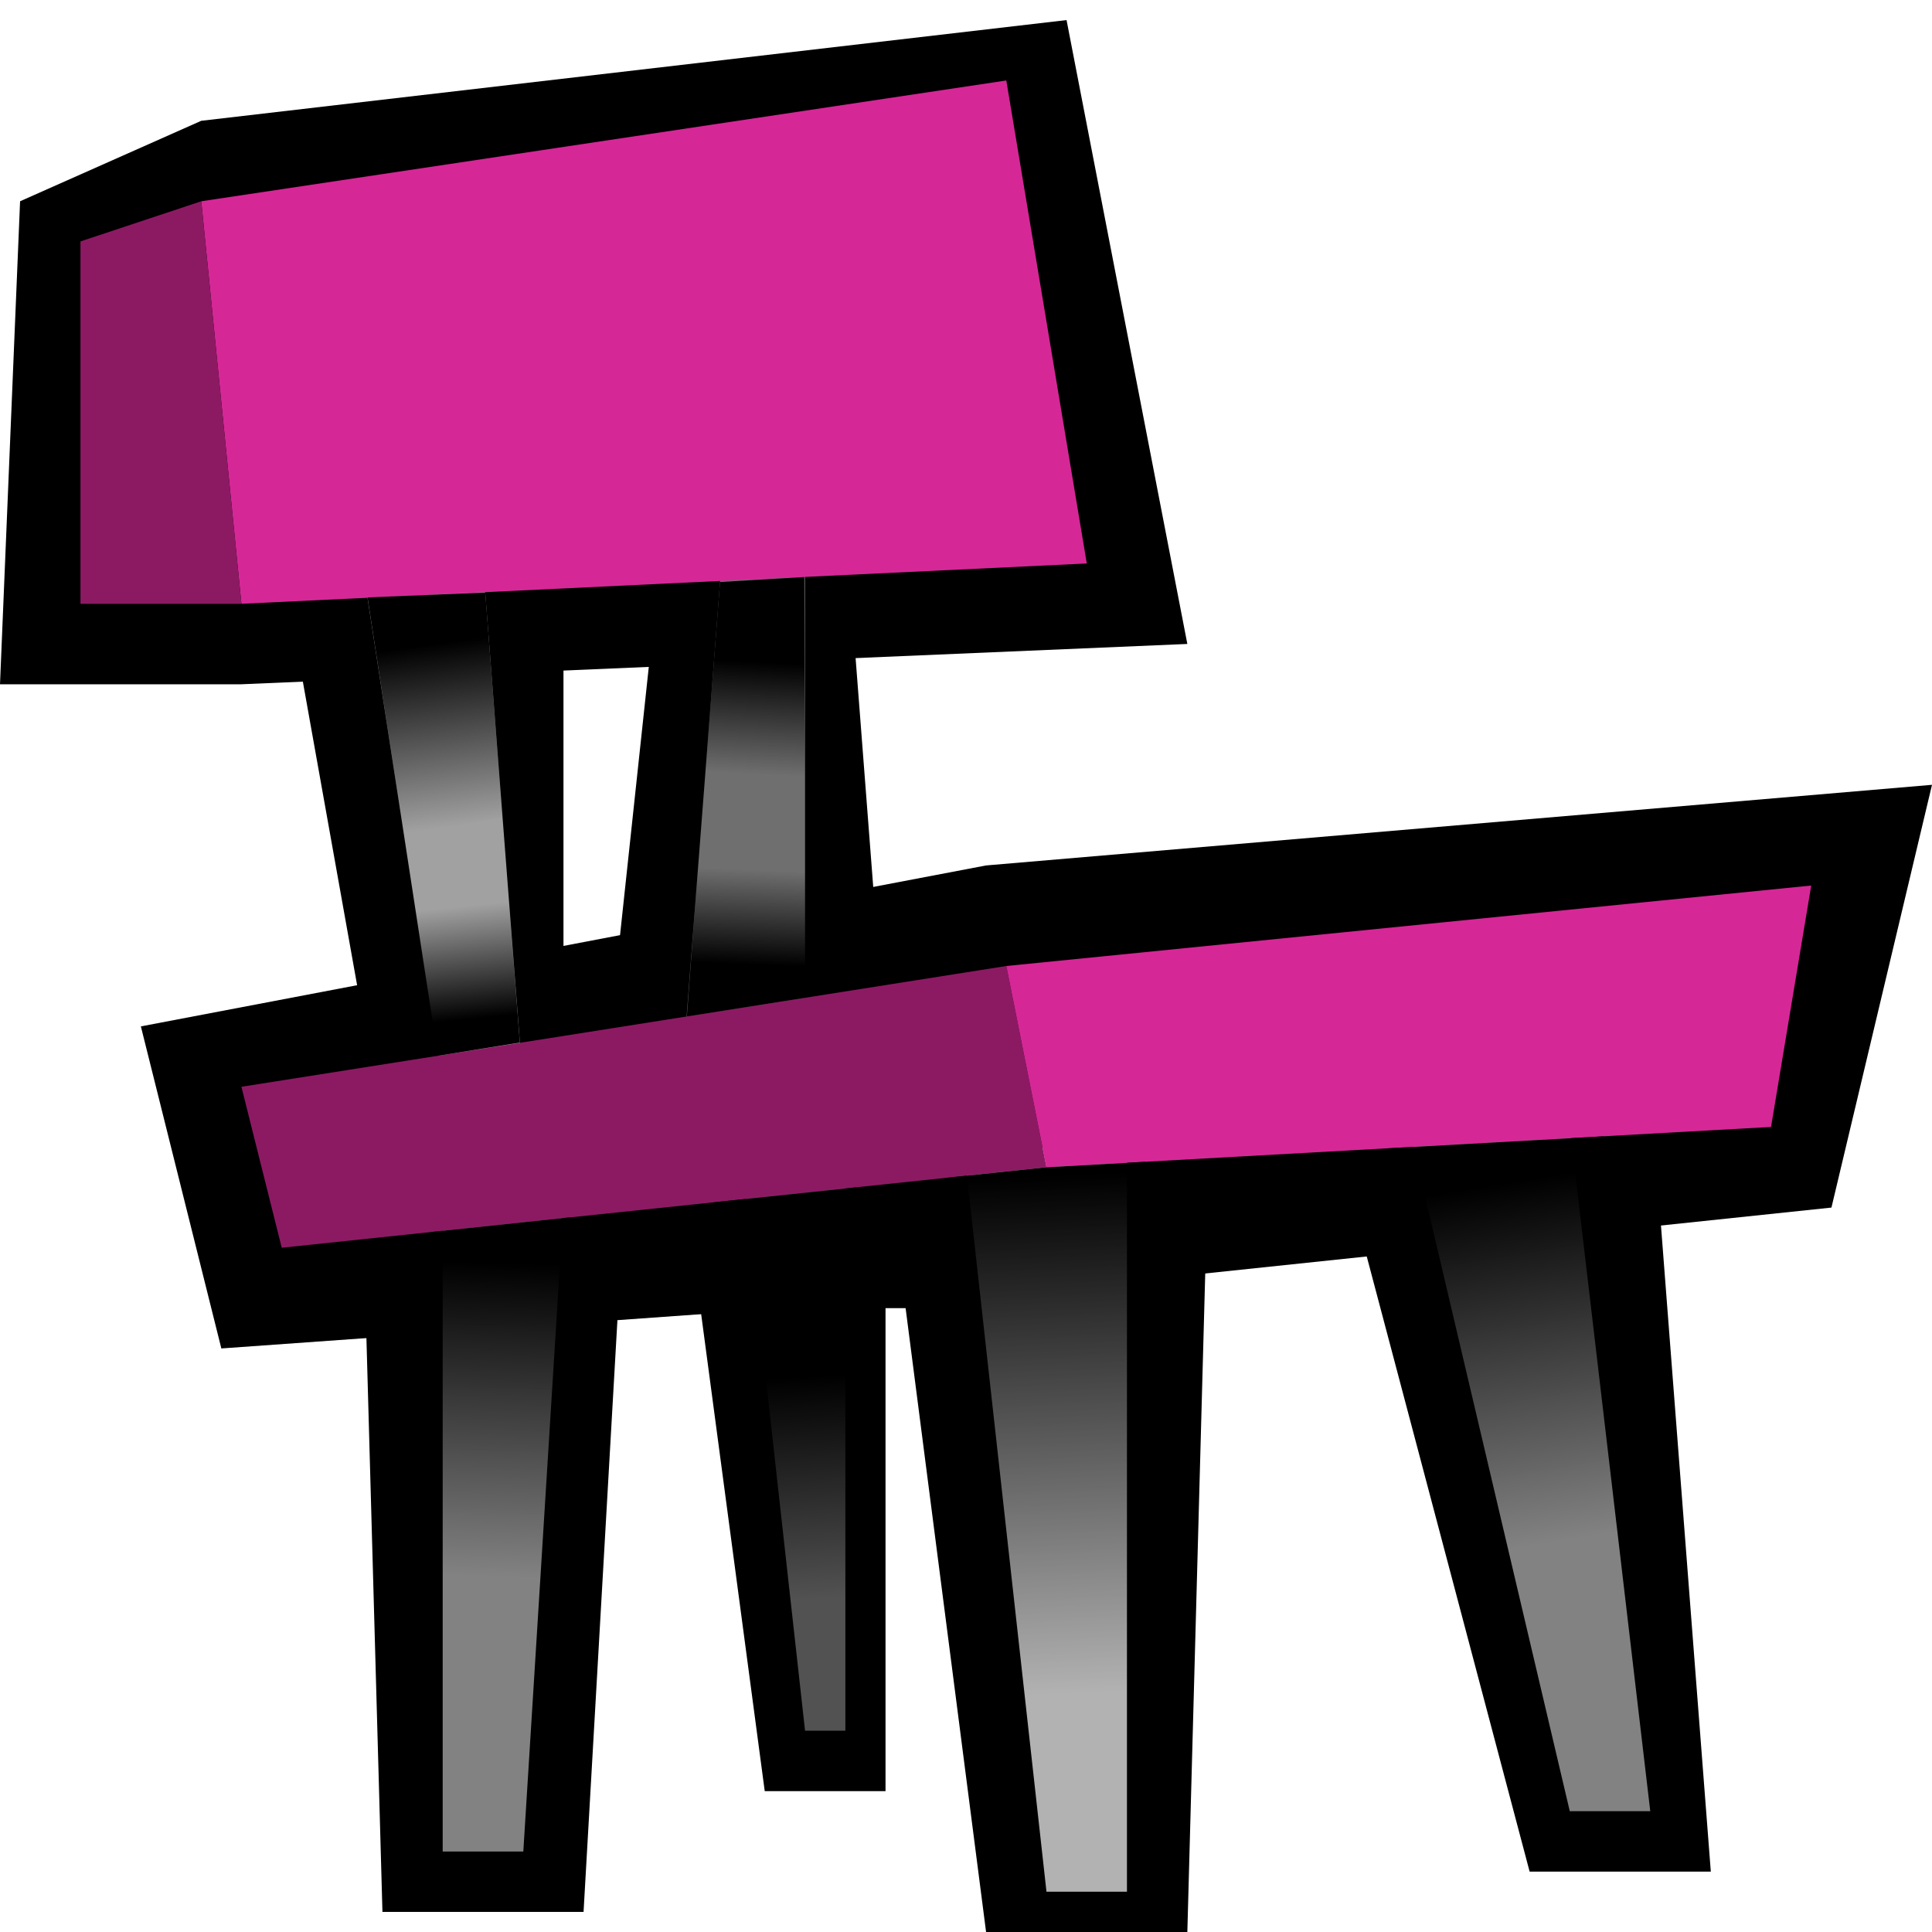
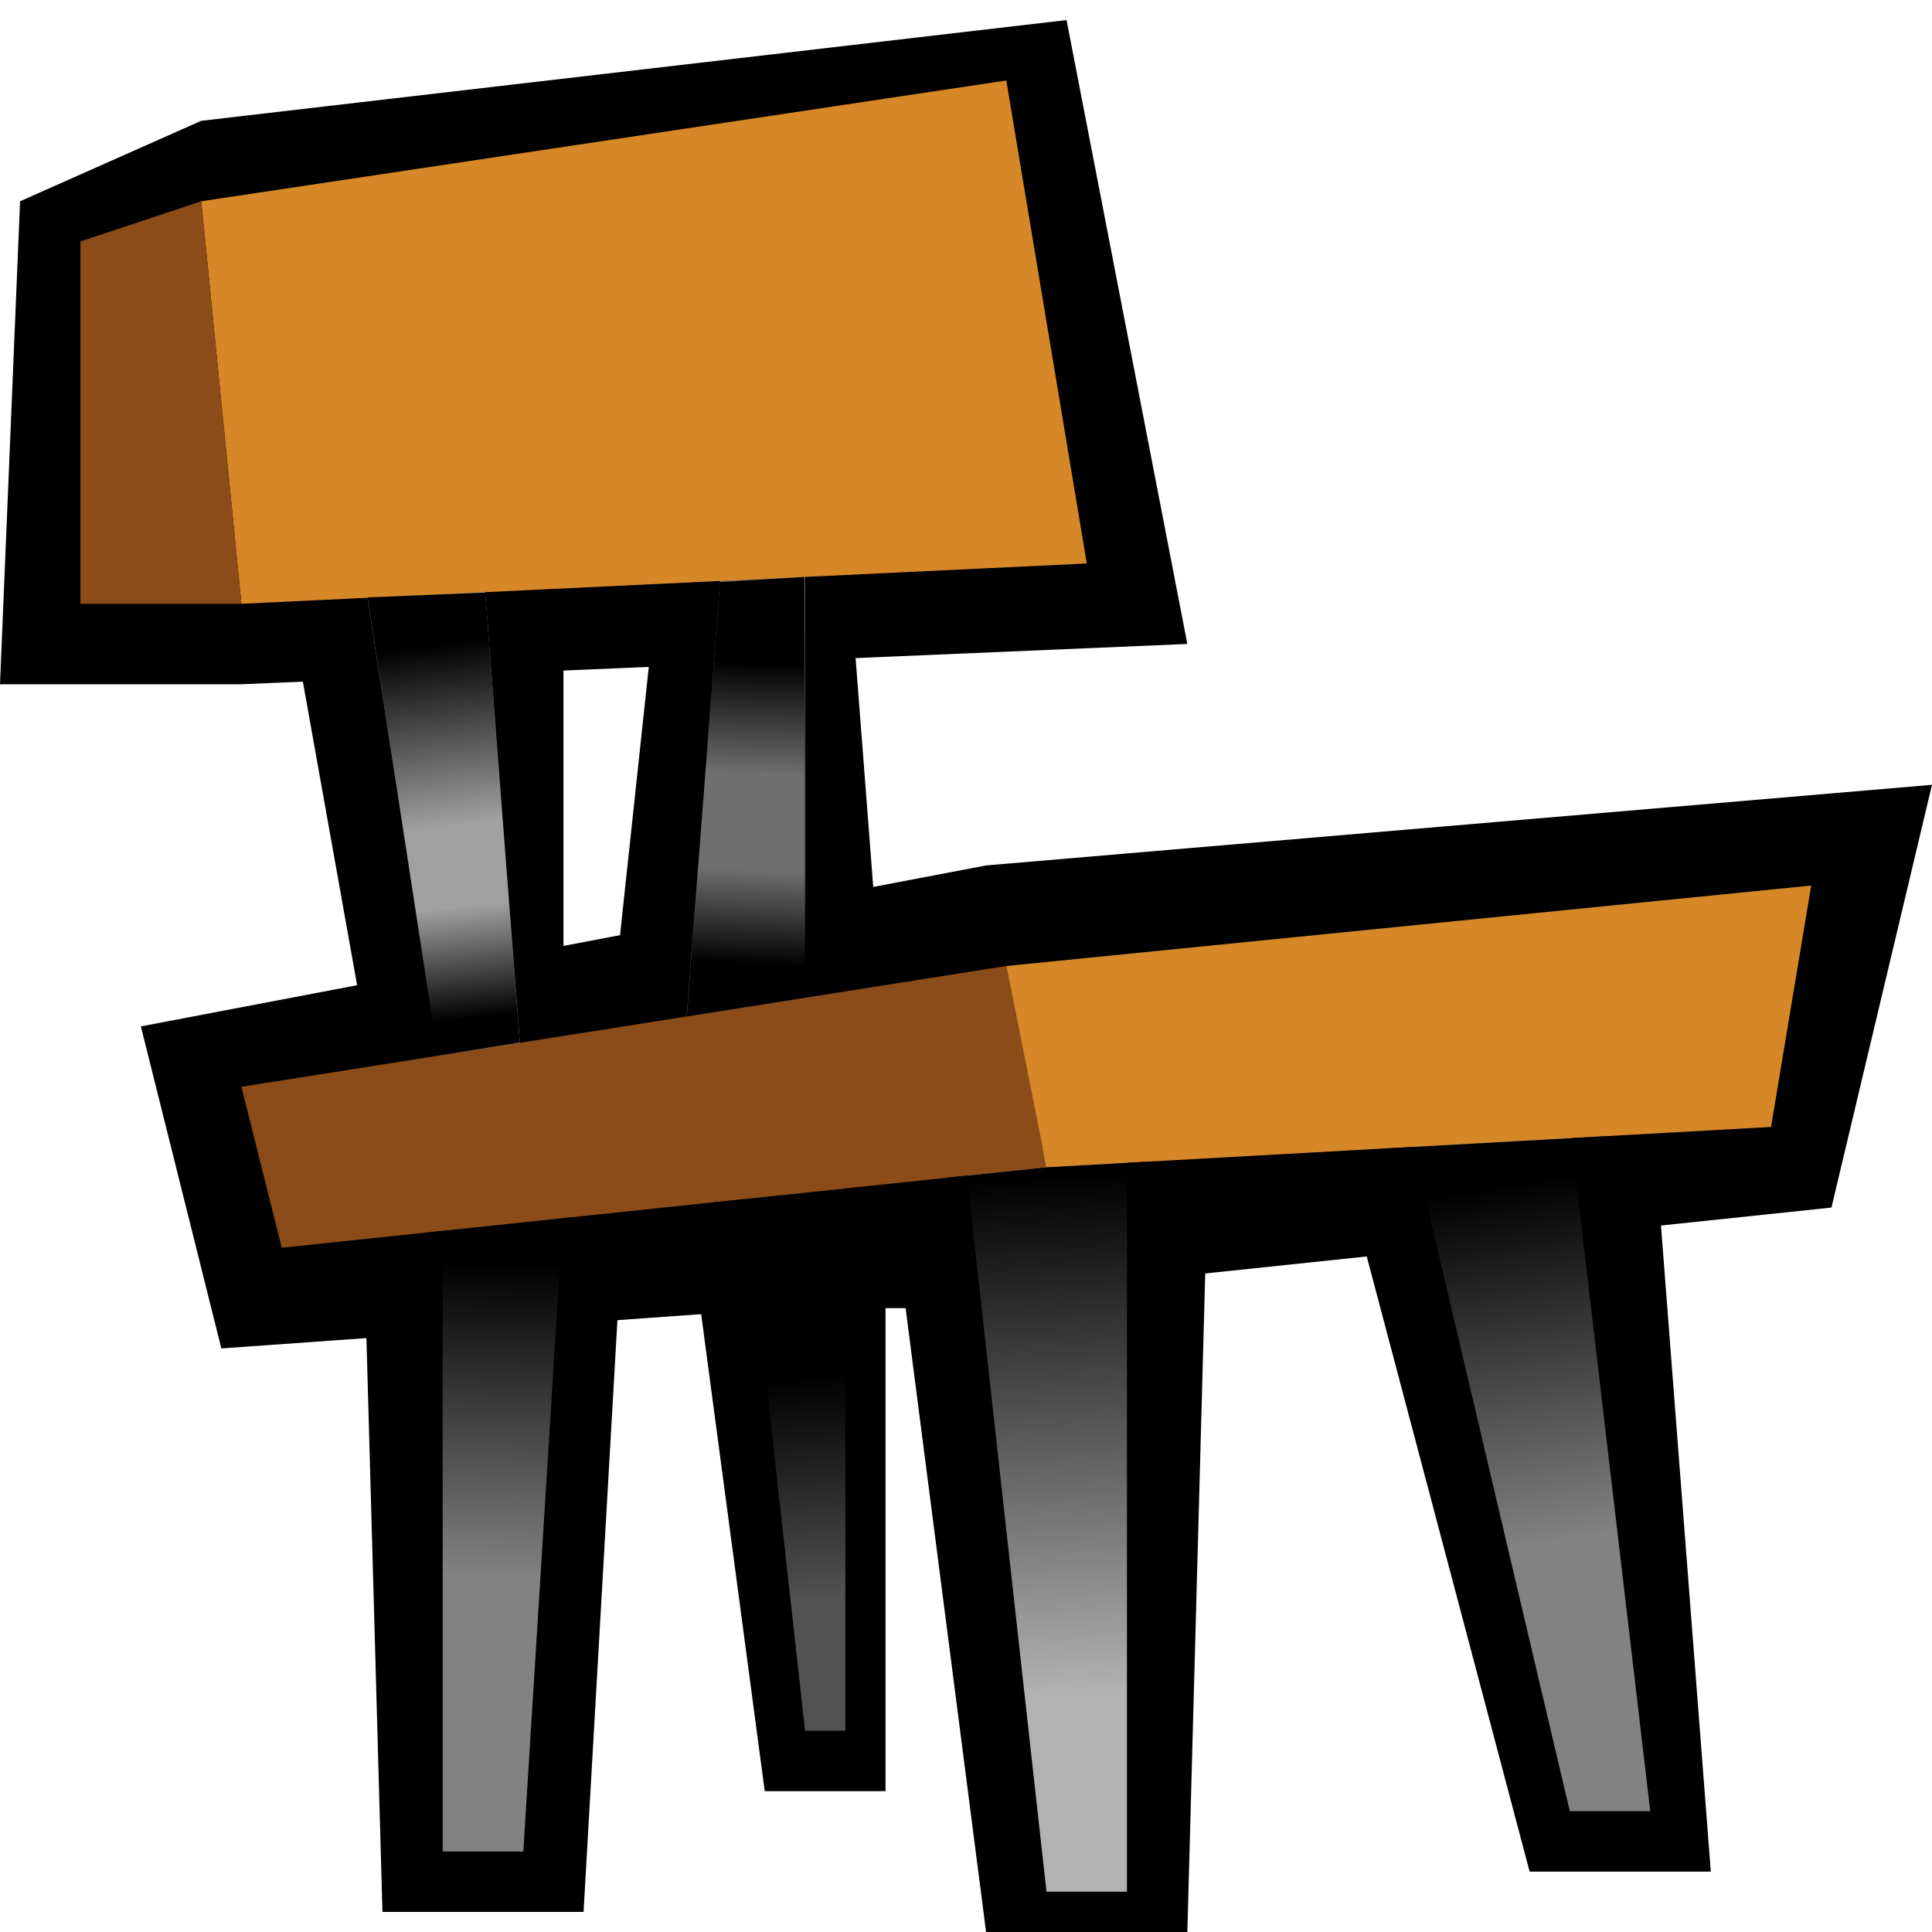
- <svg xmlns="http://www.w3.org/2000/svg" xmlns:xlink="http://www.w3.org/1999/xlink" id="svg8" version="1.1" viewBox="0 0 12.7 12.7" height="48" width="48">
+ <svg xmlns="http://www.w3.org/2000/svg" xmlns:xlink="http://www.w3.org/1999/xlink" width="48" height="48" viewBox="0 0 12.7 12.7" version="1.1" id="svg8">
  <defs id="defs2">
    <linearGradient id="linearGradient970">
-       <stop id="stop966" offset="0" style="stop-color:#000000;stop-opacity:1;" />
-       <stop id="stop968" offset="1" style="stop-color:#000000;stop-opacity:0;" />
+       <stop style="stop-color:#000000;stop-opacity:1;" offset="0" id="stop966" />
+       <stop style="stop-color:#000000;stop-opacity:0;" offset="1" id="stop968" />
    </linearGradient>
    <linearGradient id="linearGradient960">
-       <stop id="stop956" offset="0" style="stop-color:#000000;stop-opacity:1;" />
-       <stop id="stop958" offset="1" style="stop-color:#000000;stop-opacity:0;" />
+       <stop style="stop-color:#000000;stop-opacity:1;" offset="0" id="stop956" />
+       <stop style="stop-color:#000000;stop-opacity:0;" offset="1" id="stop958" />
    </linearGradient>
    <linearGradient id="linearGradient952">
-       <stop id="stop948" offset="0" style="stop-color:#000000;stop-opacity:1;" />
-       <stop id="stop950" offset="1" style="stop-color:#000000;stop-opacity:0;" />
+       <stop style="stop-color:#000000;stop-opacity:1;" offset="0" id="stop948" />
+       <stop style="stop-color:#000000;stop-opacity:0;" offset="1" id="stop950" />
    </linearGradient>
    <linearGradient id="linearGradient944">
-       <stop id="stop940" offset="0" style="stop-color:#000000;stop-opacity:1;" />
-       <stop id="stop942" offset="1" style="stop-color:#000000;stop-opacity:0;" />
+       <stop style="stop-color:#000000;stop-opacity:1;" offset="0" id="stop940" />
+       <stop style="stop-color:#000000;stop-opacity:0;" offset="1" id="stop942" />
    </linearGradient>
    <linearGradient id="linearGradient936">
-       <stop id="stop932" offset="0" style="stop-color:#000000;stop-opacity:1;" />
-       <stop id="stop934" offset="1" style="stop-color:#000000;stop-opacity:0;" />
+       <stop style="stop-color:#000000;stop-opacity:1;" offset="0" id="stop932" />
+       <stop style="stop-color:#000000;stop-opacity:0;" offset="1" id="stop934" />
    </linearGradient>
-     <linearGradient gradientUnits="userSpaceOnUse" y2="5.432" x2="2.994" y1="4.236" x1="2.837" id="linearGradient938" xlink:href="#linearGradient936" />
-     <linearGradient gradientUnits="userSpaceOnUse" y2="5.092" x2="4.969" y1="4.352" x1="5.006" id="linearGradient946" xlink:href="#linearGradient944" />
-     <linearGradient gradientUnits="userSpaceOnUse" y2="5.717" x2="4.949" y1="6.341" x1="4.923" id="linearGradient954" xlink:href="#linearGradient952" />
-     <linearGradient gradientUnits="userSpaceOnUse" y2="5.96" x2="3.022" y1="6.698" x1="3.096" id="linearGradient962" xlink:href="#linearGradient960" />
-     <linearGradient gradientUnits="userSpaceOnUse" y2="10.359" x2="3.177" y1="8.302" x1="3.231" id="linearGradient972" xlink:href="#linearGradient970" />
-     <linearGradient gradientTransform="translate(2.063158,-0.3285751)" xlink:href="#linearGradient970" id="linearGradient972-1" x1="3.229" y1="9.376" x2="3.31" y2="10.84" gradientUnits="userSpaceOnUse" />
-     <linearGradient gradientTransform="translate(3.650658,-0.5931585)" xlink:href="#linearGradient970" id="linearGradient972-9" x1="3.233" y1="8.319" x2="3.376" y2="11.728" gradientUnits="userSpaceOnUse" />
-     <linearGradient gradientTransform="translate(6.561075,-0.5931585)" xlink:href="#linearGradient970" id="linearGradient972-0" x1="3.325" y1="8.373" x2="3.703" y2="10.721" gradientUnits="userSpaceOnUse" />
+     <linearGradient xlink:href="#linearGradient936" id="linearGradient938" x1="2.837" y1="4.236" x2="2.994" y2="5.432" gradientUnits="userSpaceOnUse" />
+     <linearGradient xlink:href="#linearGradient944" id="linearGradient946" x1="5.006" y1="4.352" x2="4.969" y2="5.092" gradientUnits="userSpaceOnUse" />
+     <linearGradient xlink:href="#linearGradient952" id="linearGradient954" x1="4.923" y1="6.341" x2="4.949" y2="5.717" gradientUnits="userSpaceOnUse" />
+     <linearGradient xlink:href="#linearGradient960" id="linearGradient962" x1="3.096" y1="6.698" x2="3.022" y2="5.96" gradientUnits="userSpaceOnUse" />
+     <linearGradient xlink:href="#linearGradient970" id="linearGradient972" x1="3.231" y1="8.302" x2="3.177" y2="10.359" gradientUnits="userSpaceOnUse" />
+     <linearGradient gradientUnits="userSpaceOnUse" y2="10.84" x2="3.31" y1="9.376" x1="3.229" id="linearGradient972-1" xlink:href="#linearGradient970" gradientTransform="translate(2.063158,-0.3285751)" />
+     <linearGradient gradientUnits="userSpaceOnUse" y2="11.728" x2="3.376" y1="8.319" x1="3.233" id="linearGradient972-9" xlink:href="#linearGradient970" gradientTransform="translate(3.650658,-0.5931585)" />
+     <linearGradient gradientUnits="userSpaceOnUse" y2="10.721" x2="3.703" y1="8.373" x1="3.325" id="linearGradient972-0" xlink:href="#linearGradient970" gradientTransform="translate(6.561075,-0.5931585)" />
  </defs>
-   <g style="display:none;opacity:0.511" id="layer1">
-     <path d="M 6.532,0.336 0.665,1.133 1.242,3.862 2.136,3.672 2.813,6.798 2.195,6.879 2.481,7.76 3.282,7.607 3.617,12.35 4.113,12.26 4.049,7.554 4.812,7.478 5.289,11.646 5.791,11.604 5.472,7.342 6.511,7.157 7.187,12.291 7.666,12.252 7.373,7.092 8.942,6.885 9.58,11.734 10.225,11.673 9.788,6.701 10.712,6.556 10.607,5.578 6.217,6.205 5.767,2.976 7.187,2.74 Z M 5.117,3.105 5.414,6.281 3.519,6.579 2.946,3.512 Z" style="fill:#b67c39;fill-opacity:1;stroke:#000000;stroke-width:0.38px;stroke-linecap:butt;stroke-linejoin:miter;stroke-opacity:1" id="path10" />
+   <g id="layer1" style="display:none;opacity:0.511">
+     <path id="path10" style="fill:#b67c39;fill-opacity:1;stroke:#000000;stroke-width:0.38px;stroke-linecap:butt;stroke-linejoin:miter;stroke-opacity:1" d="M 6.532,0.336 0.665,1.133 1.242,3.862 2.136,3.672 2.813,6.798 2.195,6.879 2.481,7.76 3.282,7.607 3.617,12.35 4.113,12.26 4.049,7.554 4.812,7.478 5.289,11.646 5.791,11.604 5.472,7.342 6.511,7.157 7.187,12.291 7.666,12.252 7.373,7.092 8.942,6.885 9.58,11.734 10.225,11.673 9.788,6.701 10.712,6.556 10.607,5.578 6.217,6.205 5.767,2.976 7.187,2.74 Z M 5.117,3.105 5.414,6.281 3.519,6.579 2.946,3.512 Z" />
  </g>
  <g id="layer3">
-     <path id="path885" d="M 0.926,6.747 1.455,8.864 7.011,8.467 12.039,7.938 12.7,5.159 6.482,5.689 Z" style="fill:#000000;fill-opacity:1;stroke:none;stroke-width:0.265px;stroke-linecap:butt;stroke-linejoin:miter;stroke-opacity:1" />
-     <path id="path887" d="M 0.132,1.323 0,4.498 H 1.587 L 7.805,4.233 7.011,0.132 1.323,0.794 Z" style="fill:#000000;fill-opacity:1;stroke:none;stroke-width:0.265px;stroke-linecap:butt;stroke-linejoin:miter;stroke-opacity:1" />
-     <path id="path889" d="M 1.852,3.704 2.514,7.408 3.704,7.144 V 3.44 Z" style="fill:#000000;fill-opacity:1;stroke:none;stroke-width:0.265px;stroke-linecap:butt;stroke-linejoin:miter;stroke-opacity:1" />
-     <path id="path891" d="M 4.366,3.44 3.969,7.144 5.821,6.879 5.556,3.44 Z" style="fill:#000000;fill-opacity:1;stroke:none;stroke-width:0.265px;stroke-linecap:butt;stroke-linejoin:miter;stroke-opacity:1" />
-     <path id="path893" d="M 2.381,7.805 2.514,12.568 H 3.836 L 4.101,7.938 4.498,7.805 5.027,11.774 h 0.794 V 8.599 H 5.953 L 6.482,12.7 H 7.805 L 7.938,7.805 h 0.926 l 1.191,4.498 h 1.191 L 10.848,7.144 Z" style="fill:#000000;fill-opacity:1;stroke:none;stroke-width:0.265px;stroke-linecap:butt;stroke-linejoin:miter;stroke-opacity:1" />
+     <path style="fill:#000000;fill-opacity:1;stroke:none;stroke-width:0.265px;stroke-linecap:butt;stroke-linejoin:miter;stroke-opacity:1" d="M 0.926,6.747 1.455,8.864 7.011,8.467 12.039,7.938 12.7,5.159 6.482,5.689 Z" id="path885" />
+     <path style="fill:#000000;fill-opacity:1;stroke:none;stroke-width:0.265px;stroke-linecap:butt;stroke-linejoin:miter;stroke-opacity:1" d="M 0.132,1.323 0,4.498 H 1.587 L 7.805,4.233 7.011,0.132 1.323,0.794 Z" id="path887" />
+     <path style="fill:#000000;fill-opacity:1;stroke:none;stroke-width:0.265px;stroke-linecap:butt;stroke-linejoin:miter;stroke-opacity:1" d="M 1.852,3.704 2.514,7.408 3.704,7.144 V 3.44 Z" id="path889" />
+     <path style="fill:#000000;fill-opacity:1;stroke:none;stroke-width:0.265px;stroke-linecap:butt;stroke-linejoin:miter;stroke-opacity:1" d="M 4.366,3.44 3.969,7.144 5.821,6.879 5.556,3.44 Z" id="path891" />
+     <path style="fill:#000000;fill-opacity:1;stroke:none;stroke-width:0.265px;stroke-linecap:butt;stroke-linejoin:miter;stroke-opacity:1" d="M 2.381,7.805 2.514,12.568 H 3.836 L 4.101,7.938 4.498,7.805 5.027,11.774 h 0.794 V 8.599 H 5.953 L 6.482,12.7 H 7.805 L 7.938,7.805 h 0.926 l 1.191,4.498 h 1.191 L 10.848,7.144 Z" id="path893" />
  </g>
-   <g style="display:inline" id="layer2">
-     <path id="path57" d="m 4.763,3.44 -0.265,3.44 0.794,-0.265 v -3.175 z" style="fill:#6f6f6f;fill-opacity:1;stroke:none;stroke-width:0.265px;stroke-linecap:butt;stroke-linejoin:miter;stroke-opacity:1" />
-     <path id="path55" d="M 2.381,3.704 2.91,7.144 H 3.44 L 3.175,3.704 Z" style="fill:#a1a1a1;fill-opacity:1;stroke:none;stroke-width:0.265px;stroke-linecap:butt;stroke-linejoin:miter;stroke-opacity:1" />
-     <path style="fill:#525252;fill-opacity:1;stroke:none;stroke-width:0.265px;stroke-linecap:butt;stroke-linejoin:miter;stroke-opacity:1" d="m 4.895,7.805 0.397,3.572 0.265,10e-7 V 7.673 Z" id="path26-1" />
-     <path id="path18" d="M 1.323,1.323 1.587,3.969 7.144,3.704 6.615,0.529 Z" style="fill:#d62797;fill-opacity:1;stroke:none;stroke-width:0.265px;stroke-linecap:butt;stroke-linejoin:miter;stroke-opacity:1" />
-     <path id="path26" d="m 2.91,7.938 v 4.233 H 3.44 L 3.704,7.938 Z" style="fill:#828282;fill-opacity:1;stroke:none;stroke-width:0.265px;stroke-linecap:butt;stroke-linejoin:miter;stroke-opacity:1" />
-     <path style="fill:#b2b2b2;fill-opacity:1;stroke:none;stroke-width:0.265px;stroke-linecap:butt;stroke-linejoin:miter;stroke-opacity:1" d="M 6.35,7.673 6.879,12.435 H 7.408 V 7.408 Z" id="path26-0" />
-     <path style="fill:#828282;fill-opacity:1;stroke:none;stroke-width:0.265px;stroke-linecap:butt;stroke-linejoin:miter;stroke-opacity:1" d="M 9.26,7.408 10.319,11.906 h 0.529 L 10.319,7.408 Z" id="path26-7" />
-     <path id="path22" d="M 1.587,7.144 1.852,8.202 6.879,7.673 6.615,6.35 Z" style="fill:#8c1a63;fill-opacity:1;stroke:none;stroke-width:0.265px;stroke-linecap:butt;stroke-linejoin:miter;stroke-opacity:1" />
-     <path id="path24" d="M 6.879,7.673 11.642,7.408 11.906,5.821 6.615,6.35 Z" style="fill:#d62797;fill-opacity:1;stroke:none;stroke-width:0.265px;stroke-linecap:butt;stroke-linejoin:miter;stroke-opacity:1" />
-     <path id="path882" d="M 1.323,1.323 0.529,1.587 V 3.969 H 1.587 Z" style="fill:#8c1a63;fill-opacity:1;stroke:none;stroke-width:0.265px;stroke-linecap:butt;stroke-linejoin:miter;stroke-opacity:1" />
+   <g id="layer2" style="display:inline">
+     <path style="fill:#6f6f6f;fill-opacity:1;stroke:none;stroke-width:0.265px;stroke-linecap:butt;stroke-linejoin:miter;stroke-opacity:1" d="m 4.763,3.44 -0.265,3.44 0.794,-0.265 v -3.175 z" id="path57" />
+     <path style="fill:#a1a1a1;fill-opacity:1;stroke:none;stroke-width:0.265px;stroke-linecap:butt;stroke-linejoin:miter;stroke-opacity:1" d="M 2.381,3.704 2.91,7.144 H 3.44 L 3.175,3.704 Z" id="path55" />
+     <path id="path26-1" d="m 4.895,7.805 0.397,3.572 0.265,10e-7 V 7.673 Z" style="fill:#525252;fill-opacity:1;stroke:none;stroke-width:0.265px;stroke-linecap:butt;stroke-linejoin:miter;stroke-opacity:1" />
+     <path style="fill:#d68727;fill-opacity:1;stroke:none;stroke-width:0.265px;stroke-linecap:butt;stroke-linejoin:miter;stroke-opacity:1" d="M 1.323,1.323 1.587,3.969 7.144,3.704 6.615,0.529 Z" id="path18" />
+     <path style="fill:#828282;fill-opacity:1;stroke:none;stroke-width:0.265px;stroke-linecap:butt;stroke-linejoin:miter;stroke-opacity:1" d="m 2.91,7.938 v 4.233 H 3.44 L 3.704,7.938 Z" id="path26" />
+     <path id="path26-0" d="M 6.35,7.673 6.879,12.435 H 7.408 V 7.408 Z" style="fill:#b2b2b2;fill-opacity:1;stroke:none;stroke-width:0.265px;stroke-linecap:butt;stroke-linejoin:miter;stroke-opacity:1" />
+     <path id="path26-7" d="M 9.26,7.408 10.319,11.906 h 0.529 L 10.319,7.408 Z" style="fill:#828282;fill-opacity:1;stroke:none;stroke-width:0.265px;stroke-linecap:butt;stroke-linejoin:miter;stroke-opacity:1" />
+     <path style="fill:#8c4c1a;fill-opacity:1;stroke:none;stroke-width:0.265px;stroke-linecap:butt;stroke-linejoin:miter;stroke-opacity:1" d="M 1.587,7.144 1.852,8.202 6.879,7.673 6.615,6.35 Z" id="path22" />
+     <path style="fill:#d68727;fill-opacity:1;stroke:none;stroke-width:0.265px;stroke-linecap:butt;stroke-linejoin:miter;stroke-opacity:1" d="M 6.879,7.673 11.642,7.408 11.906,5.821 6.615,6.35 Z" id="path24" />
+     <path style="fill:#8c4c1a;fill-opacity:1;stroke:none;stroke-width:0.265px;stroke-linecap:butt;stroke-linejoin:miter;stroke-opacity:1" d="M 1.323,1.323 0.529,1.587 V 3.969 H 1.587 Z" id="path882" />
  </g>
  <g id="layer4">
-     <path id="path898" d="M 2.416,3.927 3.19,3.895 3.303,5.371 2.657,5.499 Z" style="fill:url(#linearGradient938);fill-opacity:1;stroke:none;stroke-width:0.265px;stroke-linecap:butt;stroke-linejoin:miter;stroke-opacity:1" />
-     <path id="path900" d="M 2.873,6.941 3.417,6.853 3.327,5.685 2.696,5.75 Z" style="fill:url(#linearGradient962);fill-opacity:1;stroke:none;stroke-width:0.265px;stroke-linecap:butt;stroke-linejoin:miter;stroke-opacity:1" />
-     <path style="fill:url(#linearGradient946);fill-opacity:1;stroke:none;stroke-width:0.265px;stroke-linecap:butt;stroke-linejoin:miter;stroke-opacity:1" d="M 4.733,3.826 5.287,3.793 5.292,5.275 4.617,5.334 Z" id="path898-5" />
-     <path style="fill:url(#linearGradient954);fill-opacity:1;stroke:none;stroke-width:0.265px;stroke-linecap:butt;stroke-linejoin:miter;stroke-opacity:1" d="M 4.515,6.682 5.299,6.558 5.292,5.483 4.596,5.6 Z" id="path900-0" />
-     <path id="path964" d="m 2.829,8.099 0.081,2.255 0.642,0.011 0.205,-2.364 z" style="fill:url(#linearGradient972);fill-opacity:1;stroke:none;stroke-width:0.265px;stroke-linecap:butt;stroke-linejoin:miter;stroke-opacity:1" />
-     <path style="fill:url(#linearGradient972-1);fill-opacity:1;stroke:none;stroke-width:0.265px;stroke-linecap:butt;stroke-linejoin:miter;stroke-opacity:1" d="m 4.696,7.903 0.563,3.025 0.297,-0.079 0.075,-3.044 z" id="path964-4" />
-     <path style="fill:url(#linearGradient972-9);fill-opacity:1;stroke:none;stroke-width:0.265px;stroke-linecap:butt;stroke-linejoin:miter;stroke-opacity:1" d="m 6.224,7.742 0.511,3.399 0.673,-0.013 0.12,-3.491 -0.649,0.036 z" id="path964-1" />
-     <path style="fill:url(#linearGradient972-0);fill-opacity:1;stroke:none;stroke-width:0.265px;stroke-linecap:butt;stroke-linejoin:miter;stroke-opacity:1" d="M 9.117,7.549 9.987,10.498 10.68,10.482 10.539,7.47 Z" id="path964-2" />
+     <path style="fill:url(#linearGradient938);fill-opacity:1;stroke:none;stroke-width:0.265px;stroke-linecap:butt;stroke-linejoin:miter;stroke-opacity:1" d="M 2.416,3.927 3.19,3.895 3.303,5.371 2.657,5.499 Z" id="path898" />
+     <path style="fill:url(#linearGradient962);fill-opacity:1;stroke:none;stroke-width:0.265px;stroke-linecap:butt;stroke-linejoin:miter;stroke-opacity:1" d="M 2.873,6.941 3.417,6.853 3.327,5.685 2.696,5.75 Z" id="path900" />
+     <path id="path898-5" d="M 4.733,3.826 5.287,3.793 5.292,5.275 4.617,5.334 Z" style="fill:url(#linearGradient946);fill-opacity:1;stroke:none;stroke-width:0.265px;stroke-linecap:butt;stroke-linejoin:miter;stroke-opacity:1" />
+     <path id="path900-0" d="M 4.515,6.682 5.299,6.558 5.292,5.483 4.596,5.6 Z" style="fill:url(#linearGradient954);fill-opacity:1;stroke:none;stroke-width:0.265px;stroke-linecap:butt;stroke-linejoin:miter;stroke-opacity:1" />
+     <path style="fill:url(#linearGradient972);fill-opacity:1;stroke:none;stroke-width:0.265px;stroke-linecap:butt;stroke-linejoin:miter;stroke-opacity:1" d="m 2.829,8.099 0.081,2.255 0.642,0.011 0.205,-2.364 z" id="path964" />
+     <path id="path964-4" d="m 4.696,7.903 0.563,3.025 0.297,-0.079 0.075,-3.044 z" style="fill:url(#linearGradient972-1);fill-opacity:1;stroke:none;stroke-width:0.265px;stroke-linecap:butt;stroke-linejoin:miter;stroke-opacity:1" />
+     <path id="path964-1" d="m 6.224,7.742 0.511,3.399 0.673,-0.013 0.12,-3.491 -0.649,0.036 z" style="fill:url(#linearGradient972-9);fill-opacity:1;stroke:none;stroke-width:0.265px;stroke-linecap:butt;stroke-linejoin:miter;stroke-opacity:1" />
+     <path id="path964-2" d="M 9.117,7.549 9.987,10.498 10.68,10.482 10.539,7.47 Z" style="fill:url(#linearGradient972-0);fill-opacity:1;stroke:none;stroke-width:0.265px;stroke-linecap:butt;stroke-linejoin:miter;stroke-opacity:1" />
  </g>
</svg>
